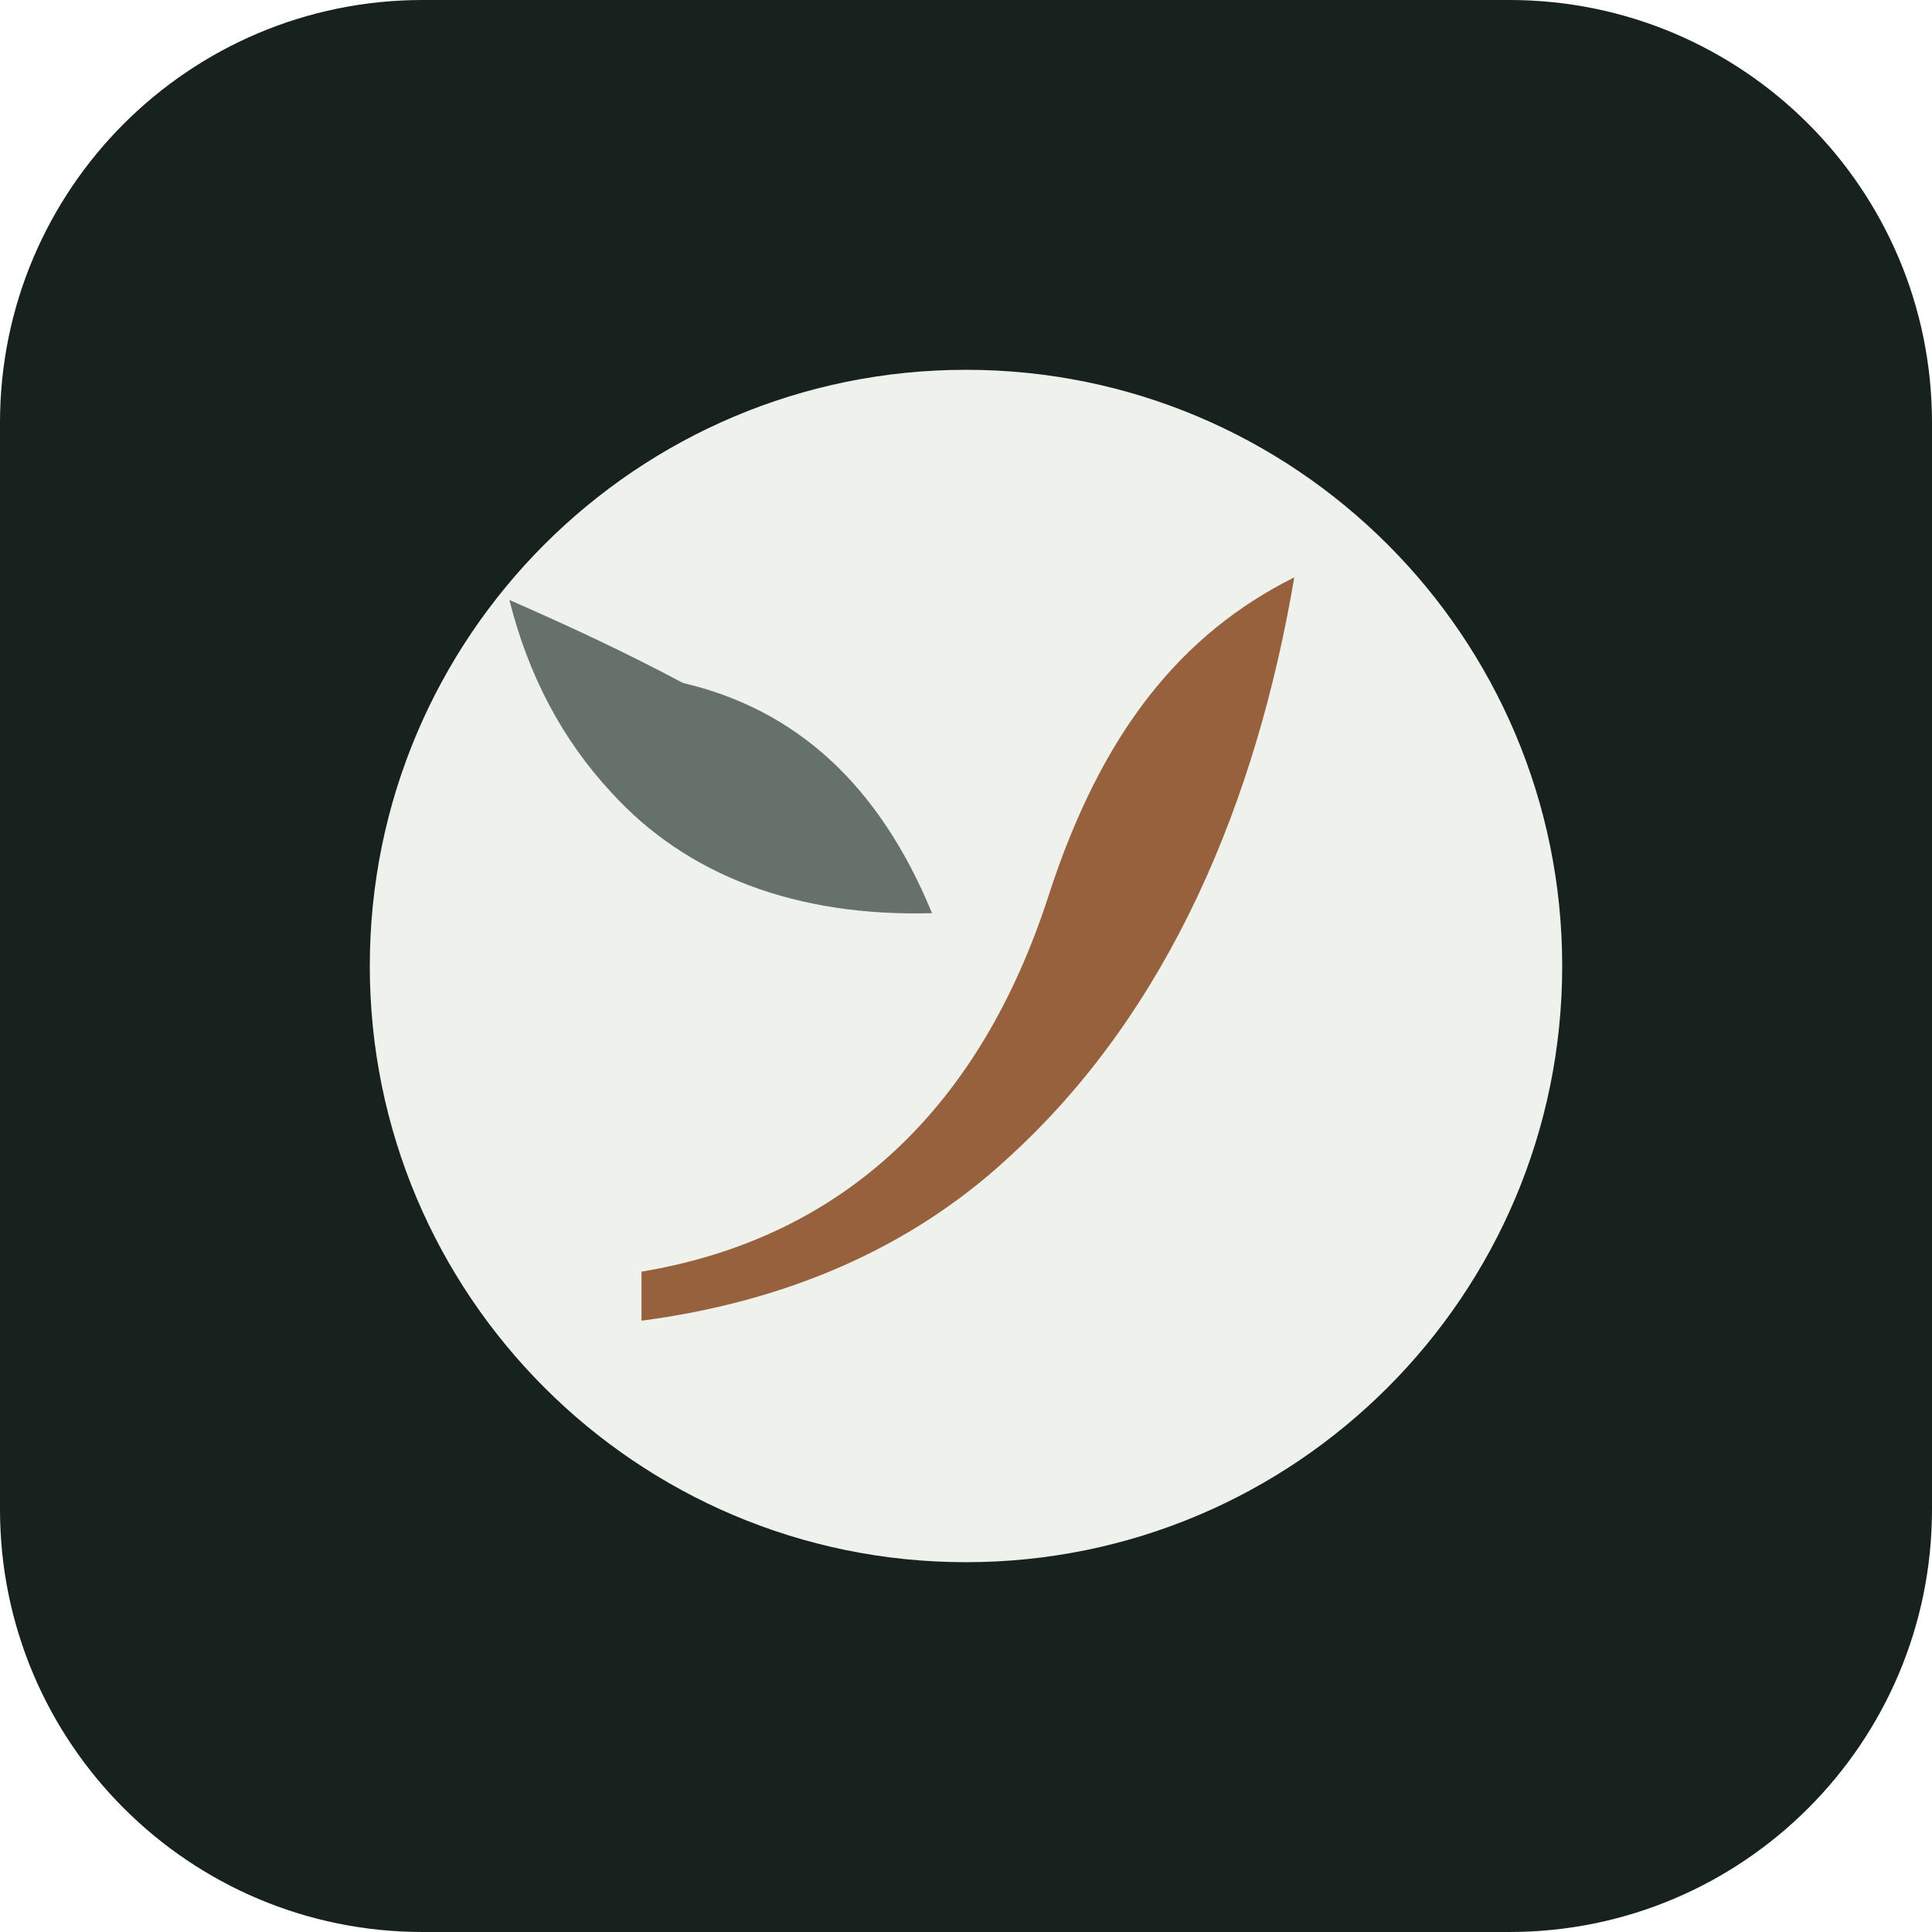
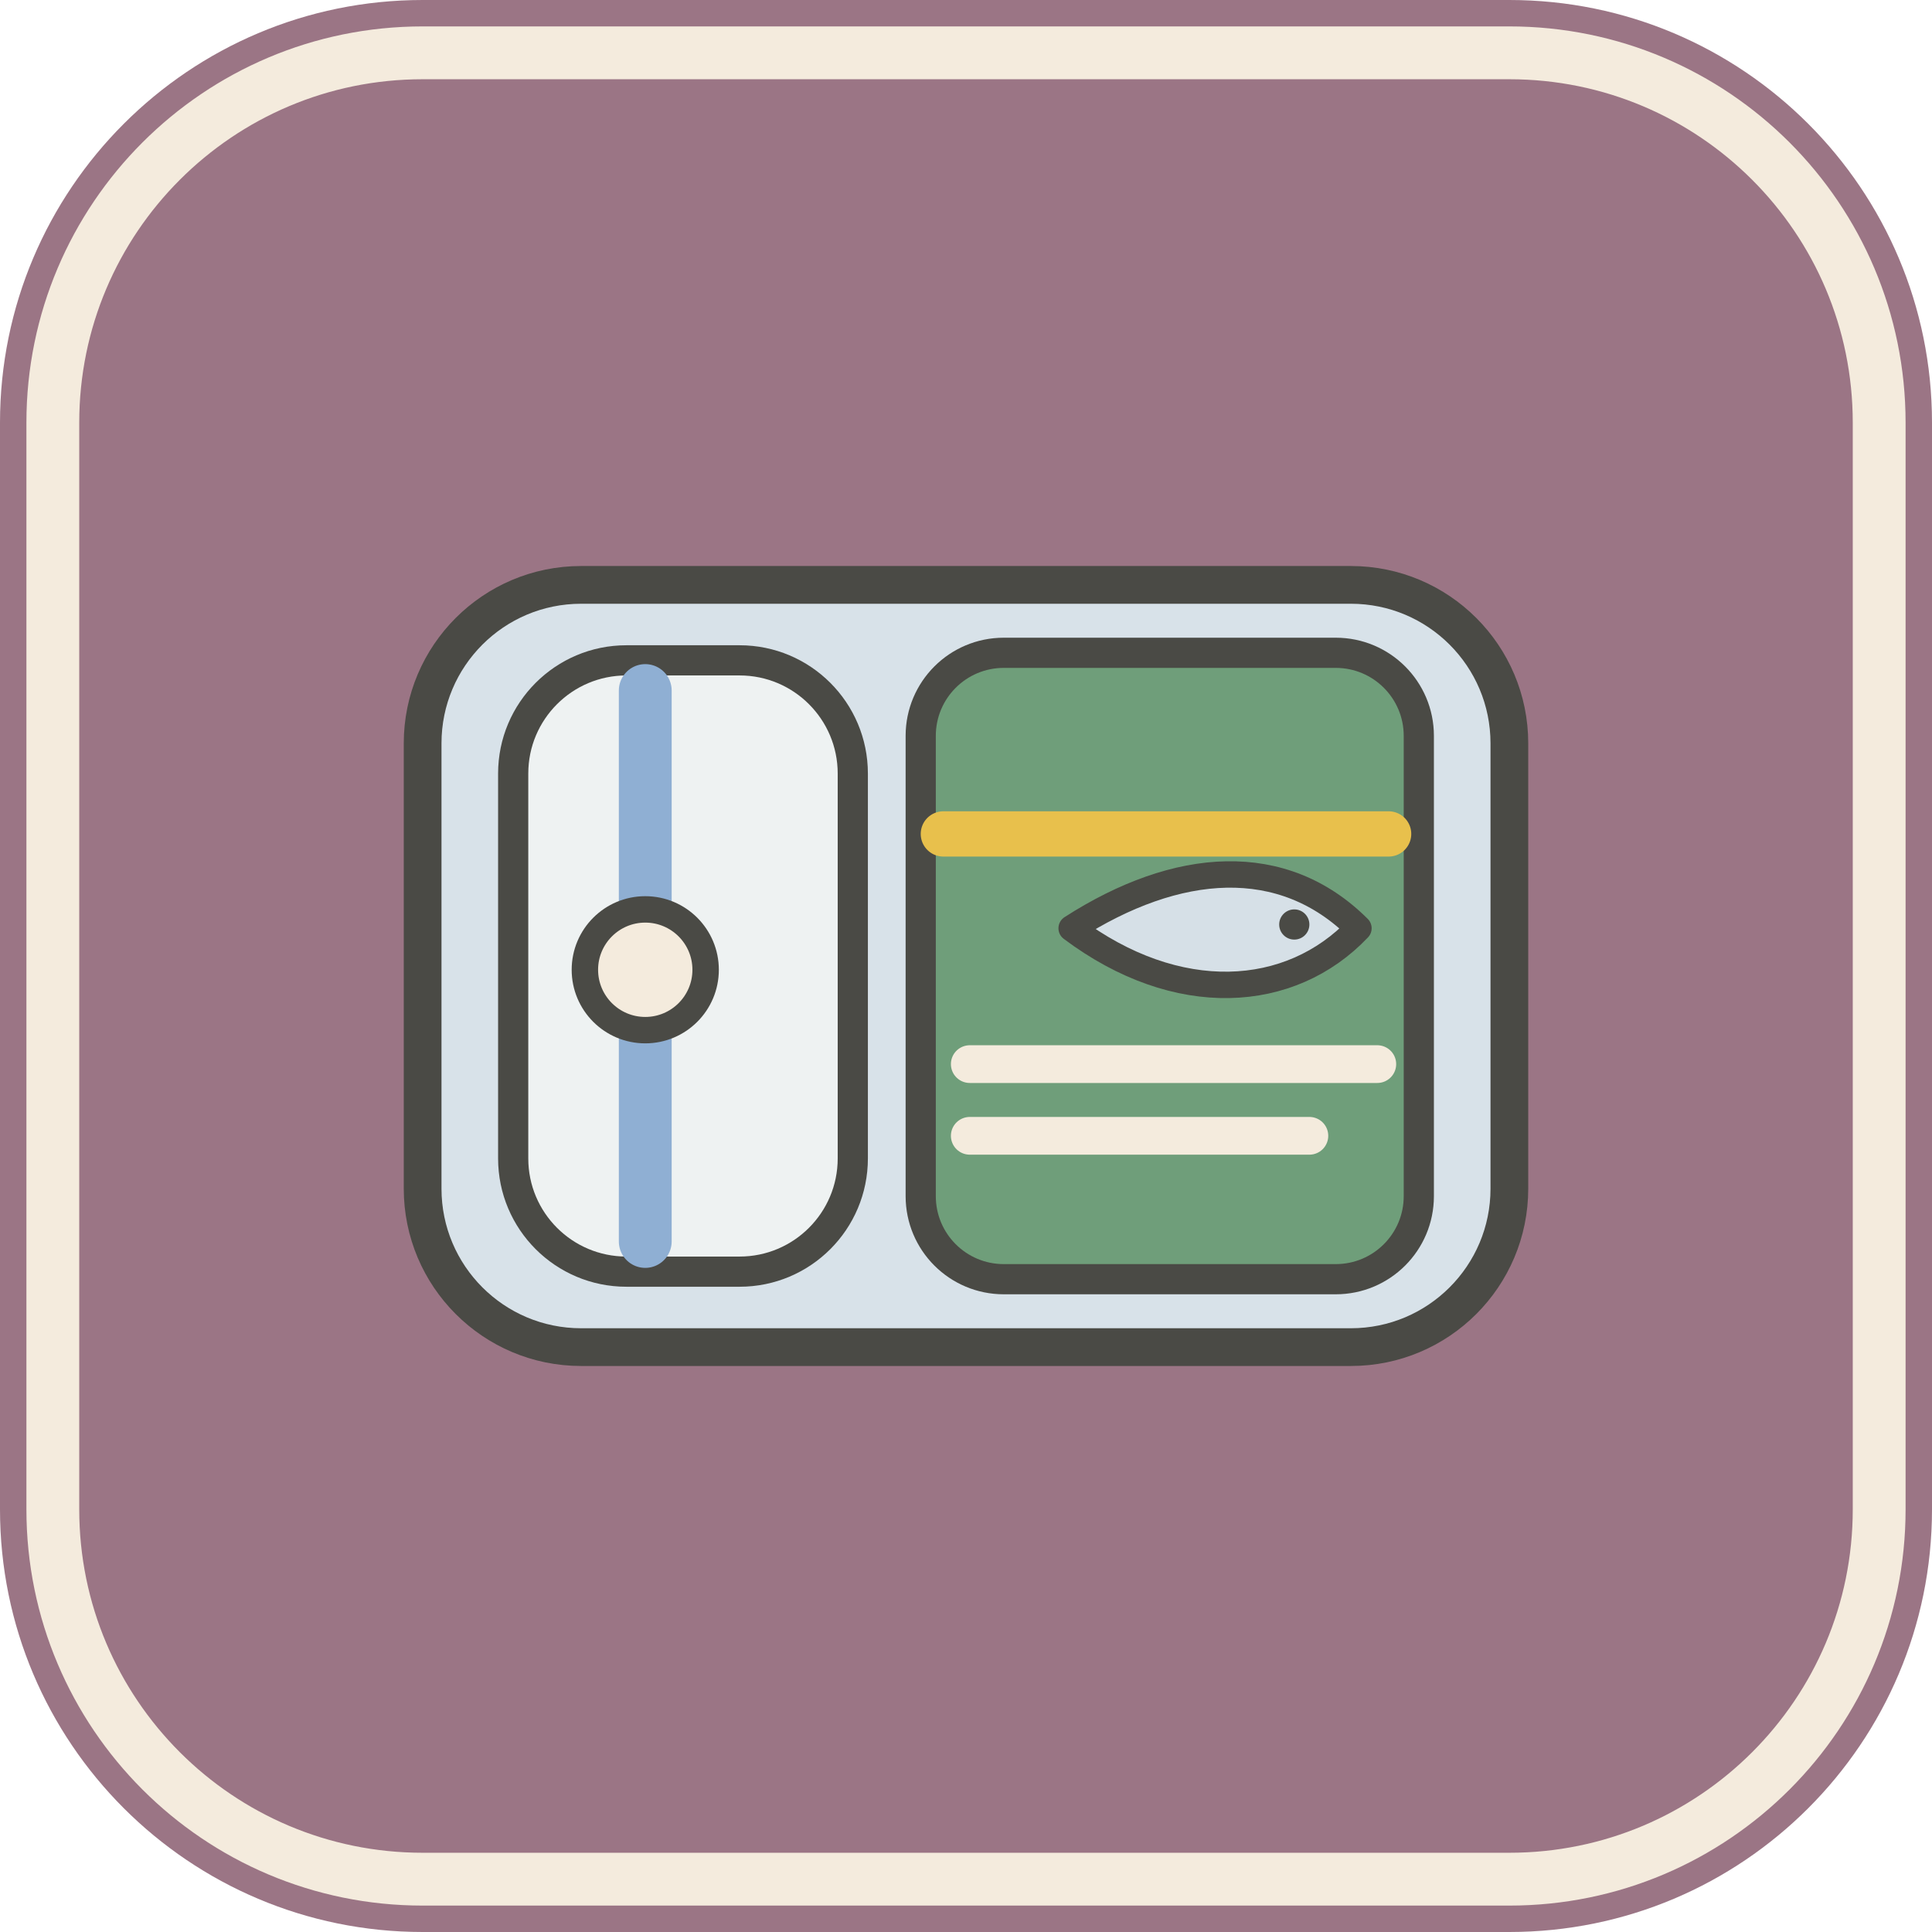
- <svg xmlns="http://www.w3.org/2000/svg" viewBox="0 0 512 512">
-   <rect width="512" height="512" rx="112" fill="#17211d" />
-   <circle cx="256" cy="256" r="158" fill="#eef1ec" />
-   <path d="M170 337c54-9 90-44 108-100 14-43 35-69 65-84-10 59-33 115-76 154-26 24-59 38-97 43z" fill="#97613e" />
-   <path d="M181 181c30 7 52 27 66 61-36 1-65-10-85-32-13-14-22-31-27-51 16 7 31 14 46 22z" fill="#66716b" />
+ <svg xmlns="http://www.w3.org/2000/svg" viewBox="0 0 512 512" width="512" height="512">
+   <rect width="512" height="512" rx="112" fill="#9B7585" />
+   <rect x="14" y="14" width="484" height="484" rx="98" fill="none" stroke="#F4EBDD" stroke-width="14" />
+   <g stroke-linecap="round" stroke-linejoin="round">
+     <rect x="112" y="155" width="288" height="202" rx="42" fill="#D8E2E9" stroke="#4A4A45" stroke-width="10" />
+     <rect x="136" y="175" width="90" height="162" rx="30" fill="#EEF2F2" stroke="#4A4A45" stroke-width="8" />
+     <path d="M171 183v146" stroke="#8FAFD3" stroke-width="14" />
+     <circle cx="171" cy="257" r="16" fill="#F4EBDD" stroke="#4A4A45" stroke-width="7" />
+     <rect x="244" y="173" width="132" height="166" rx="22" fill="#6F9E7A" stroke="#4A4A45" stroke-width="8" />
+     <path d="M250 221h118" stroke="#E8C04C" stroke-width="12" />
+     <path d="M284 246c28-18 56-20 76 0-18 19-48 21-76 0z" fill="#D6E0E7" stroke="#4A4A45" stroke-width="7" />
+     <circle cx="343" cy="245" r="4" fill="#4A4A45" />
+     <path d="M257 282h108M257 301h90" stroke="#F4EBDD" stroke-width="10" />
+   </g>
</svg>
